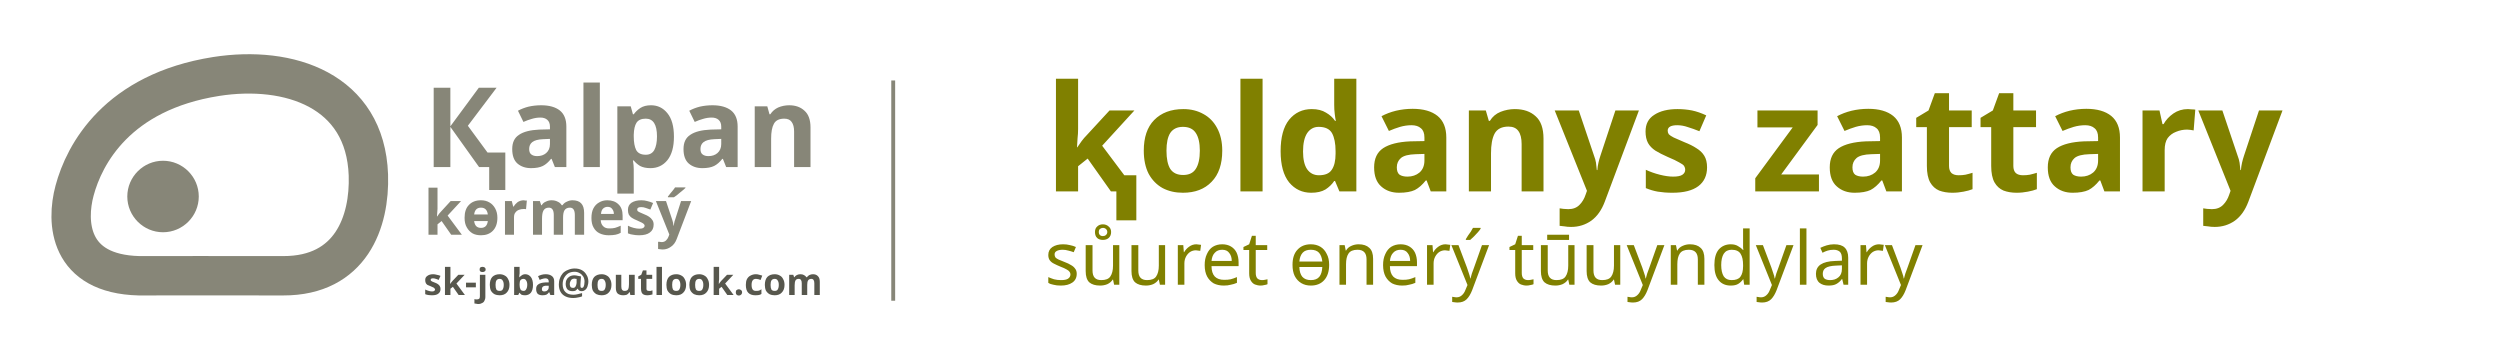
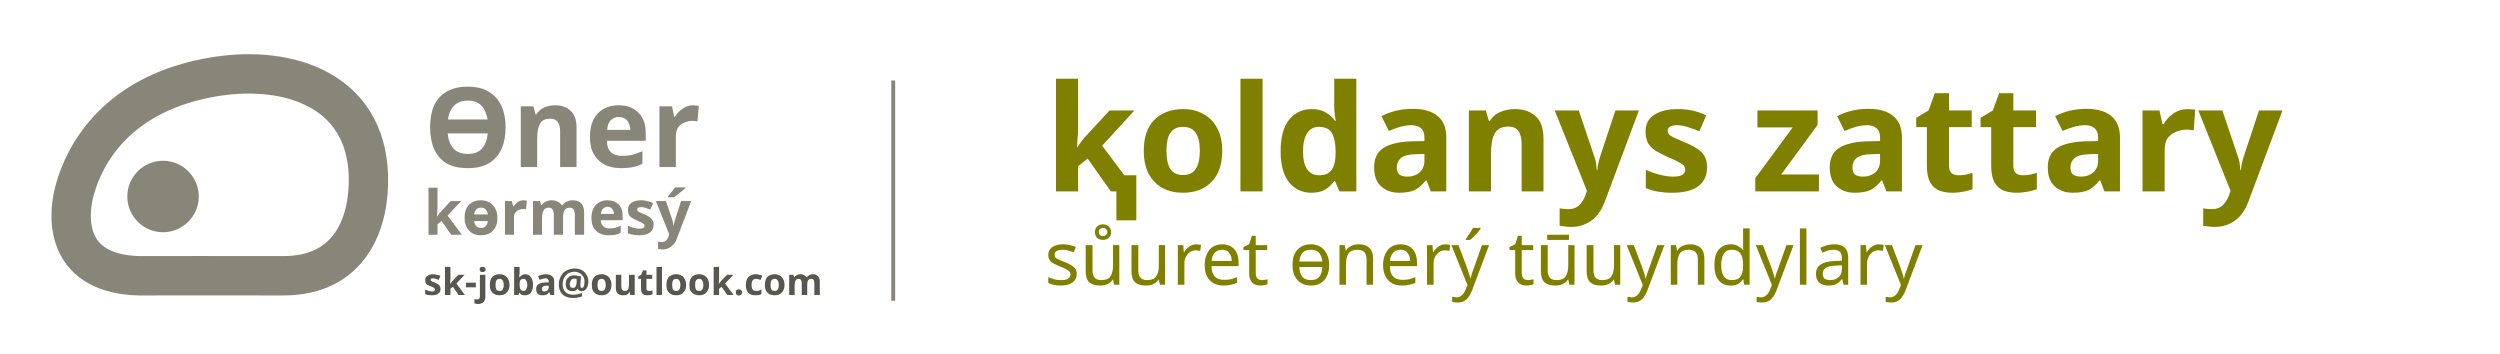
<svg xmlns="http://www.w3.org/2000/svg" width="540" height="76.358" viewBox="0 0 142.875 20.203" version="1.1" id="svg4436">
  <defs id="defs4433">
    <style type="text/css" id="style4624">
    .str0 {stroke:#6B470F;stroke-width:341.67;stroke-miterlimit:22.926}
    .fil0 {fill:none}
    .fil1 {fill:#6B470F}
   </style>
  </defs>
  <g id="layer1">
    <rect style="display:inline;fill:none;fill-opacity:1;stroke:none;stroke-width:1.487;stroke-miterlimit:4;stroke-dasharray:none;stroke-opacity:1" id="rect154481" width="121.444" height="20.203" x="0.234" y="0.234" />
    <path d="m 12.351,4.371 c -5.65,0.892 -7.533,4.441 -8.089,6.522 -0.486,1.804 -0.347,4.768 3.687,4.867 1.309,0 5.115,-0.008 8.237,0 3.876,0.008 4.956,-3.093 4.867,-5.759 -0.17,-4.842 -4.527,-6.283 -8.703,-5.63 z" style="display:inline;fill:none;stroke:#878678;stroke-width:2.25;stroke-linecap:butt;stroke-linejoin:miter;stroke-dasharray:none;stroke-opacity:1" id="path982-7" />
    <path d="m 7.275,11.23 c 0,-1.124 0.918,-2.043 2.042,-2.043 1.124,0 2.043,0.918 2.043,2.043 0,1.124 -0.918,2.043 -2.043,2.043 -1.124,0 -2.042,-0.918 -2.042,-2.043 z" style="display:inline;fill:#878678;fill-opacity:1;fill-rule:evenodd;stroke-width:1.058" id="path984-5" />
    <text xml:space="preserve" style="font-style:normal;font-variant:normal;font-weight:normal;font-stretch:normal;font-size:12.7px;line-height:0;font-family:sans-serif;-inkscape-font-specification:sans-serif;display:inline;fill:#878678;fill-opacity:1;stroke:none;stroke-width:1.058;stroke-miterlimit:4;stroke-dasharray:none" x="24.207" y="9.544" id="text2286">
-       <tspan style="font-style:normal;font-variant:normal;font-weight:bold;font-stretch:normal;font-size:6.35px;line-height:0.7;font-family:sans-serif;-inkscape-font-specification:'sans-serif Bold';fill:#878678;fill-opacity:1;stroke-width:1.058;stroke-miterlimit:4;stroke-dasharray:none" id="tspan56229" x="24.207" y="9.544">Қalpan</tspan>
+       <tspan style="font-style:normal;font-variant:normal;font-weight:bold;font-stretch:normal;font-size:6.35px;line-height:0.7;font-family:sans-serif;-inkscape-font-specification:'sans-serif Bold';fill:#878678;fill-opacity:1;stroke-width:1.058;stroke-miterlimit:4;stroke-dasharray:none" id="tspan56229" x="24.207" y="9.544">Өner</tspan>
      <tspan style="font-style:normal;font-variant:normal;font-weight:bold;font-stretch:normal;font-size:3.528px;line-height:0.6;font-family:sans-serif;-inkscape-font-specification:'sans-serif Bold';fill:#878678;fill-opacity:1;stroke-width:1.058;stroke-miterlimit:4;stroke-dasharray:none" id="tspan28353" x="24.207" y="13.416">kөrmesý</tspan>
      <tspan x="24.207" y="16.857" style="font-style:normal;font-variant:normal;font-weight:bold;font-stretch:normal;font-size:2.117px;line-height:0.3;font-family:sans-serif;-inkscape-font-specification:'sans-serif Bold';opacity:0.216;fill:#57574d;fill-opacity:1;stroke-width:1.058;stroke-miterlimit:4;stroke-dasharray:none" id="tspan2257">sk-joba@outlook.com</tspan>
    </text>
    <text xml:space="preserve" style="font-style:normal;font-variant:normal;font-weight:normal;font-stretch:normal;font-size:12.7px;line-height:0.4;font-family:sans-serif;-inkscape-font-specification:sans-serif;display:inline;fill:#878678;fill-opacity:1;stroke:none;stroke-width:1.058;stroke-miterlimit:4;stroke-dasharray:none" x="59.693" y="10.939" id="text2286-8">
      <tspan id="tspan21764-5" x="59.693" y="10.939" style="font-style:normal;font-variant:normal;font-weight:bold;font-stretch:normal;font-size:8.467px;font-family:sans-serif;-inkscape-font-specification:'sans-serif Bold';fill:#808000;fill-opacity:1;stroke-width:1.058;stroke-miterlimit:4;stroke-dasharray:none">ⱪoldanys zattary</tspan>
      <tspan x="59.693" y="16.272" style="font-style:normal;font-variant:normal;font-weight:normal;font-stretch:normal;font-size:4.233px;font-family:sans-serif;-inkscape-font-specification:sans-serif;fill:#808000;fill-opacity:1;stroke-width:1.058;stroke-miterlimit:4;stroke-dasharray:none" id="tspan73232-0">sůuret өnerý tūuyndylary</tspan>
    </text>
    <path style="fill:none;stroke:#878678;stroke-width:0.222px;stroke-linecap:butt;stroke-linejoin:miter;stroke-opacity:1" d="m 51.047,4.597 c 0,12.459 0,12.589 0,12.589" id="path111900" />
  </g>
</svg>
